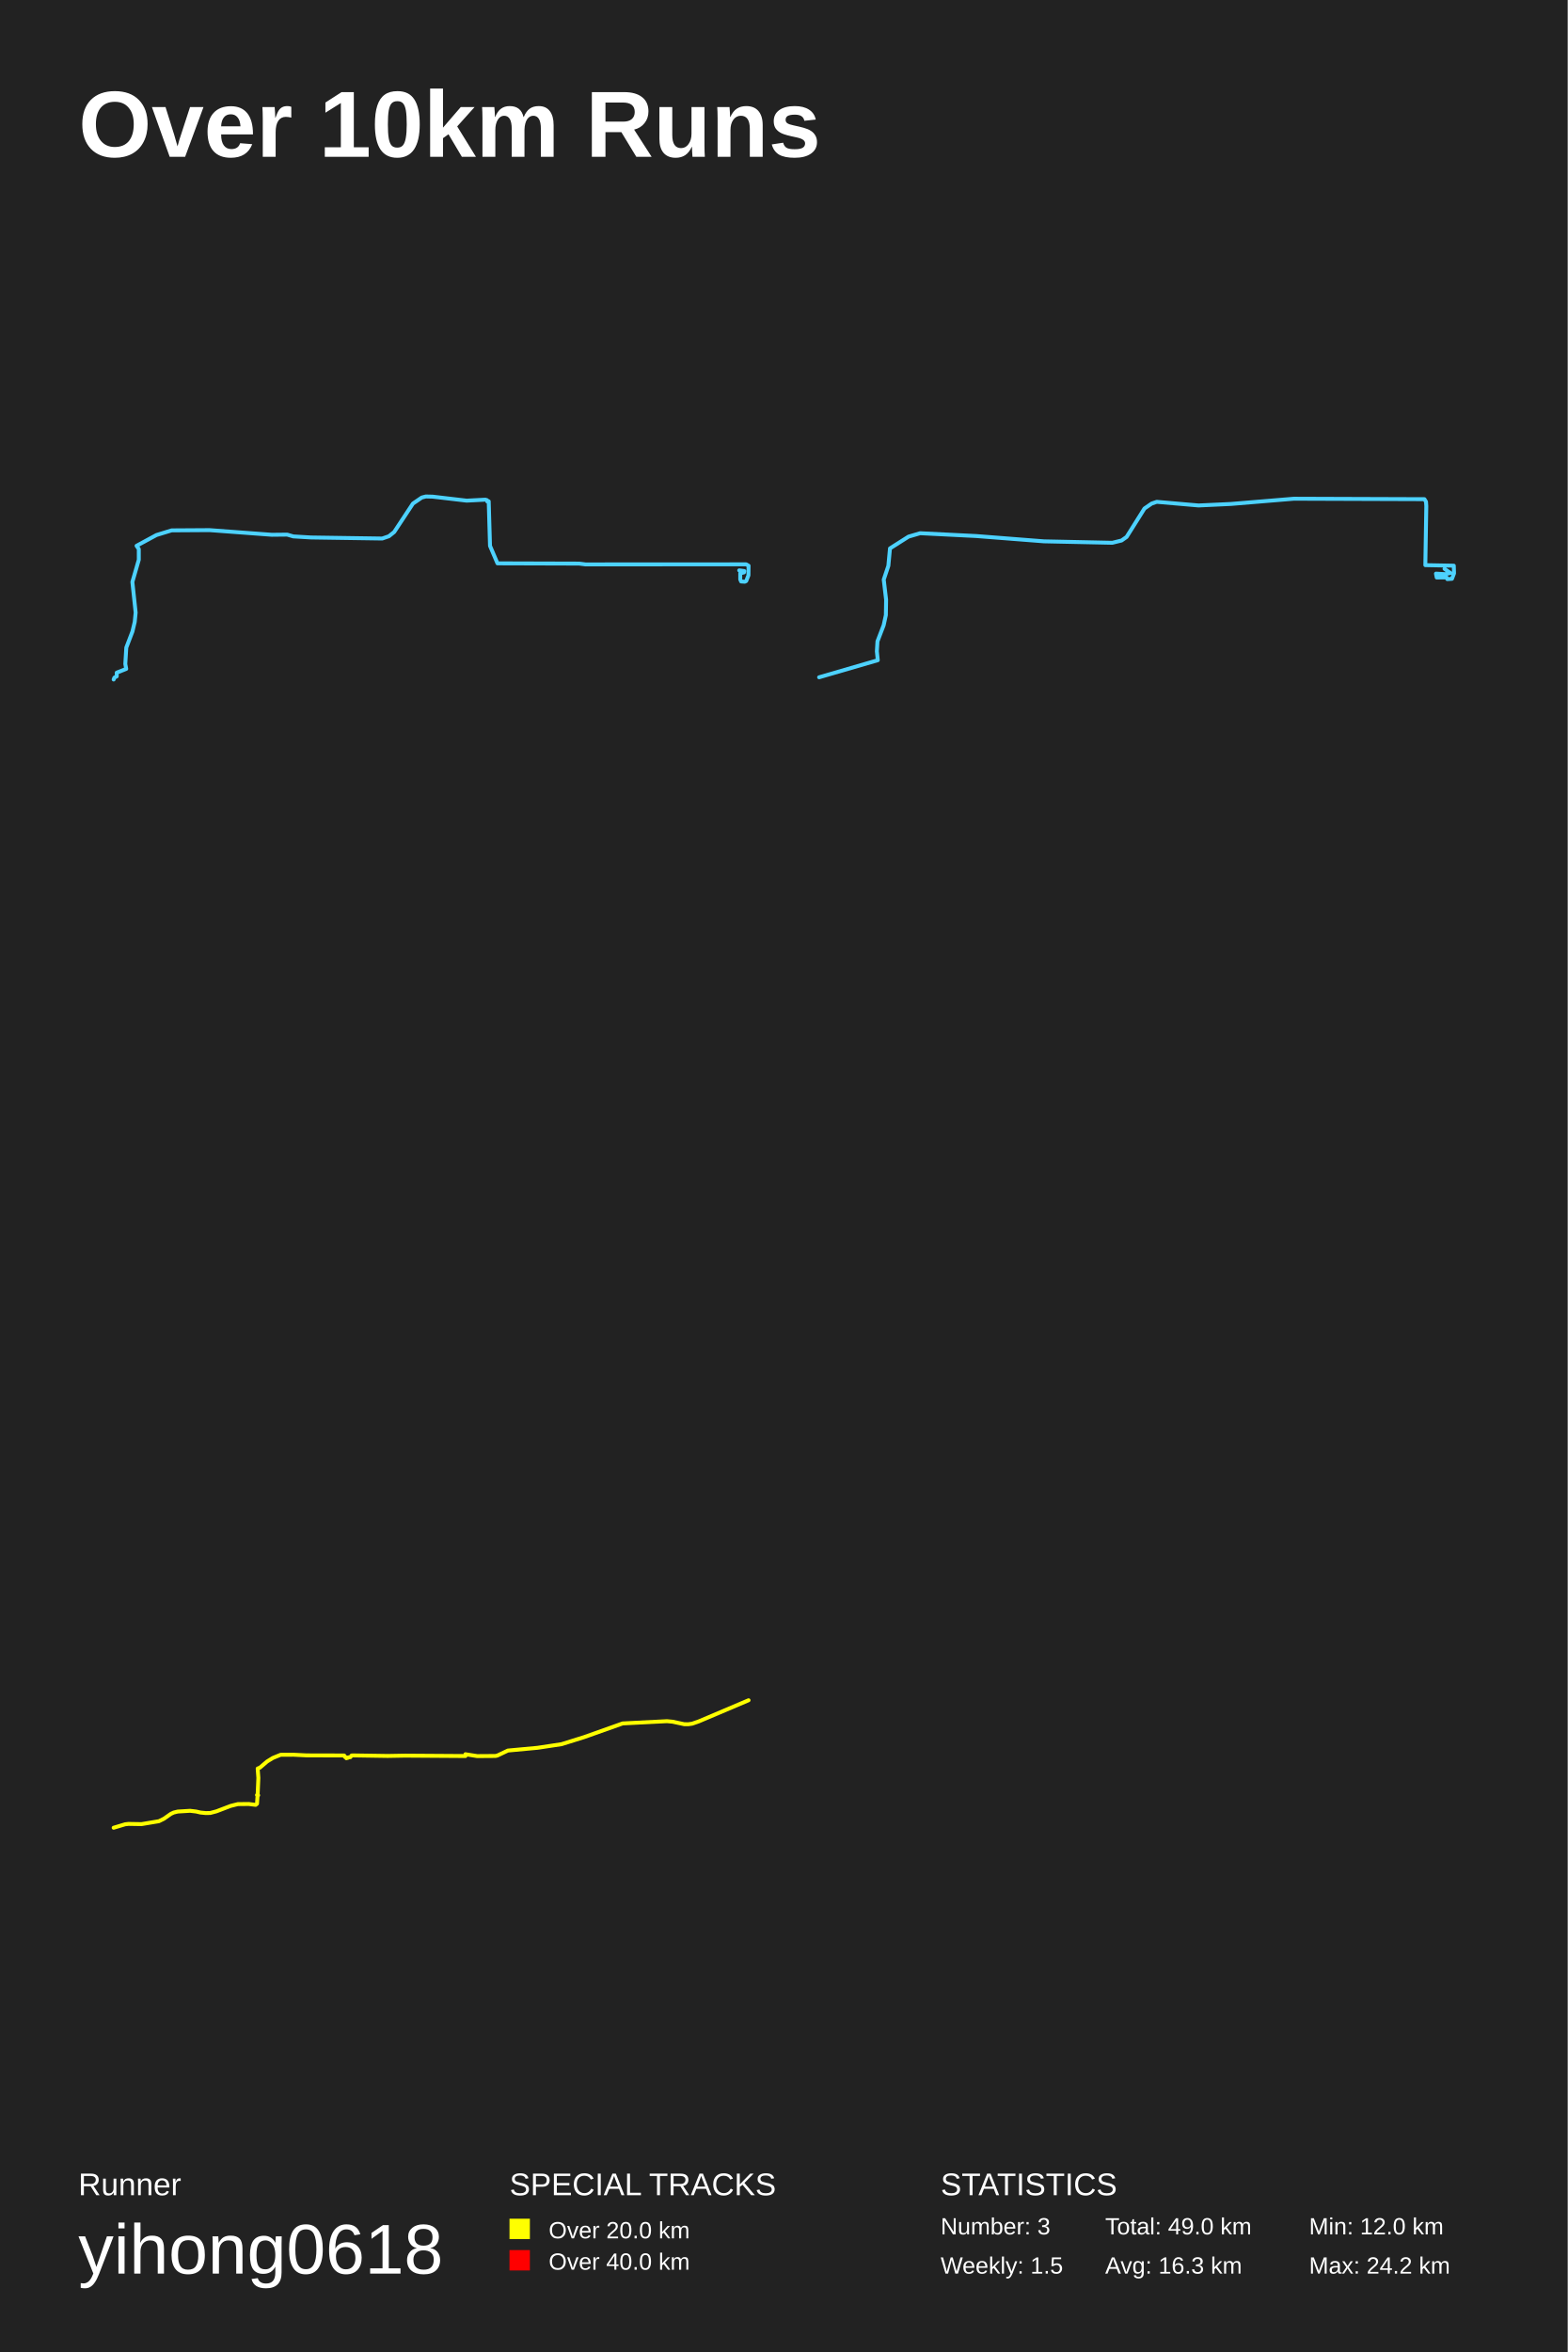
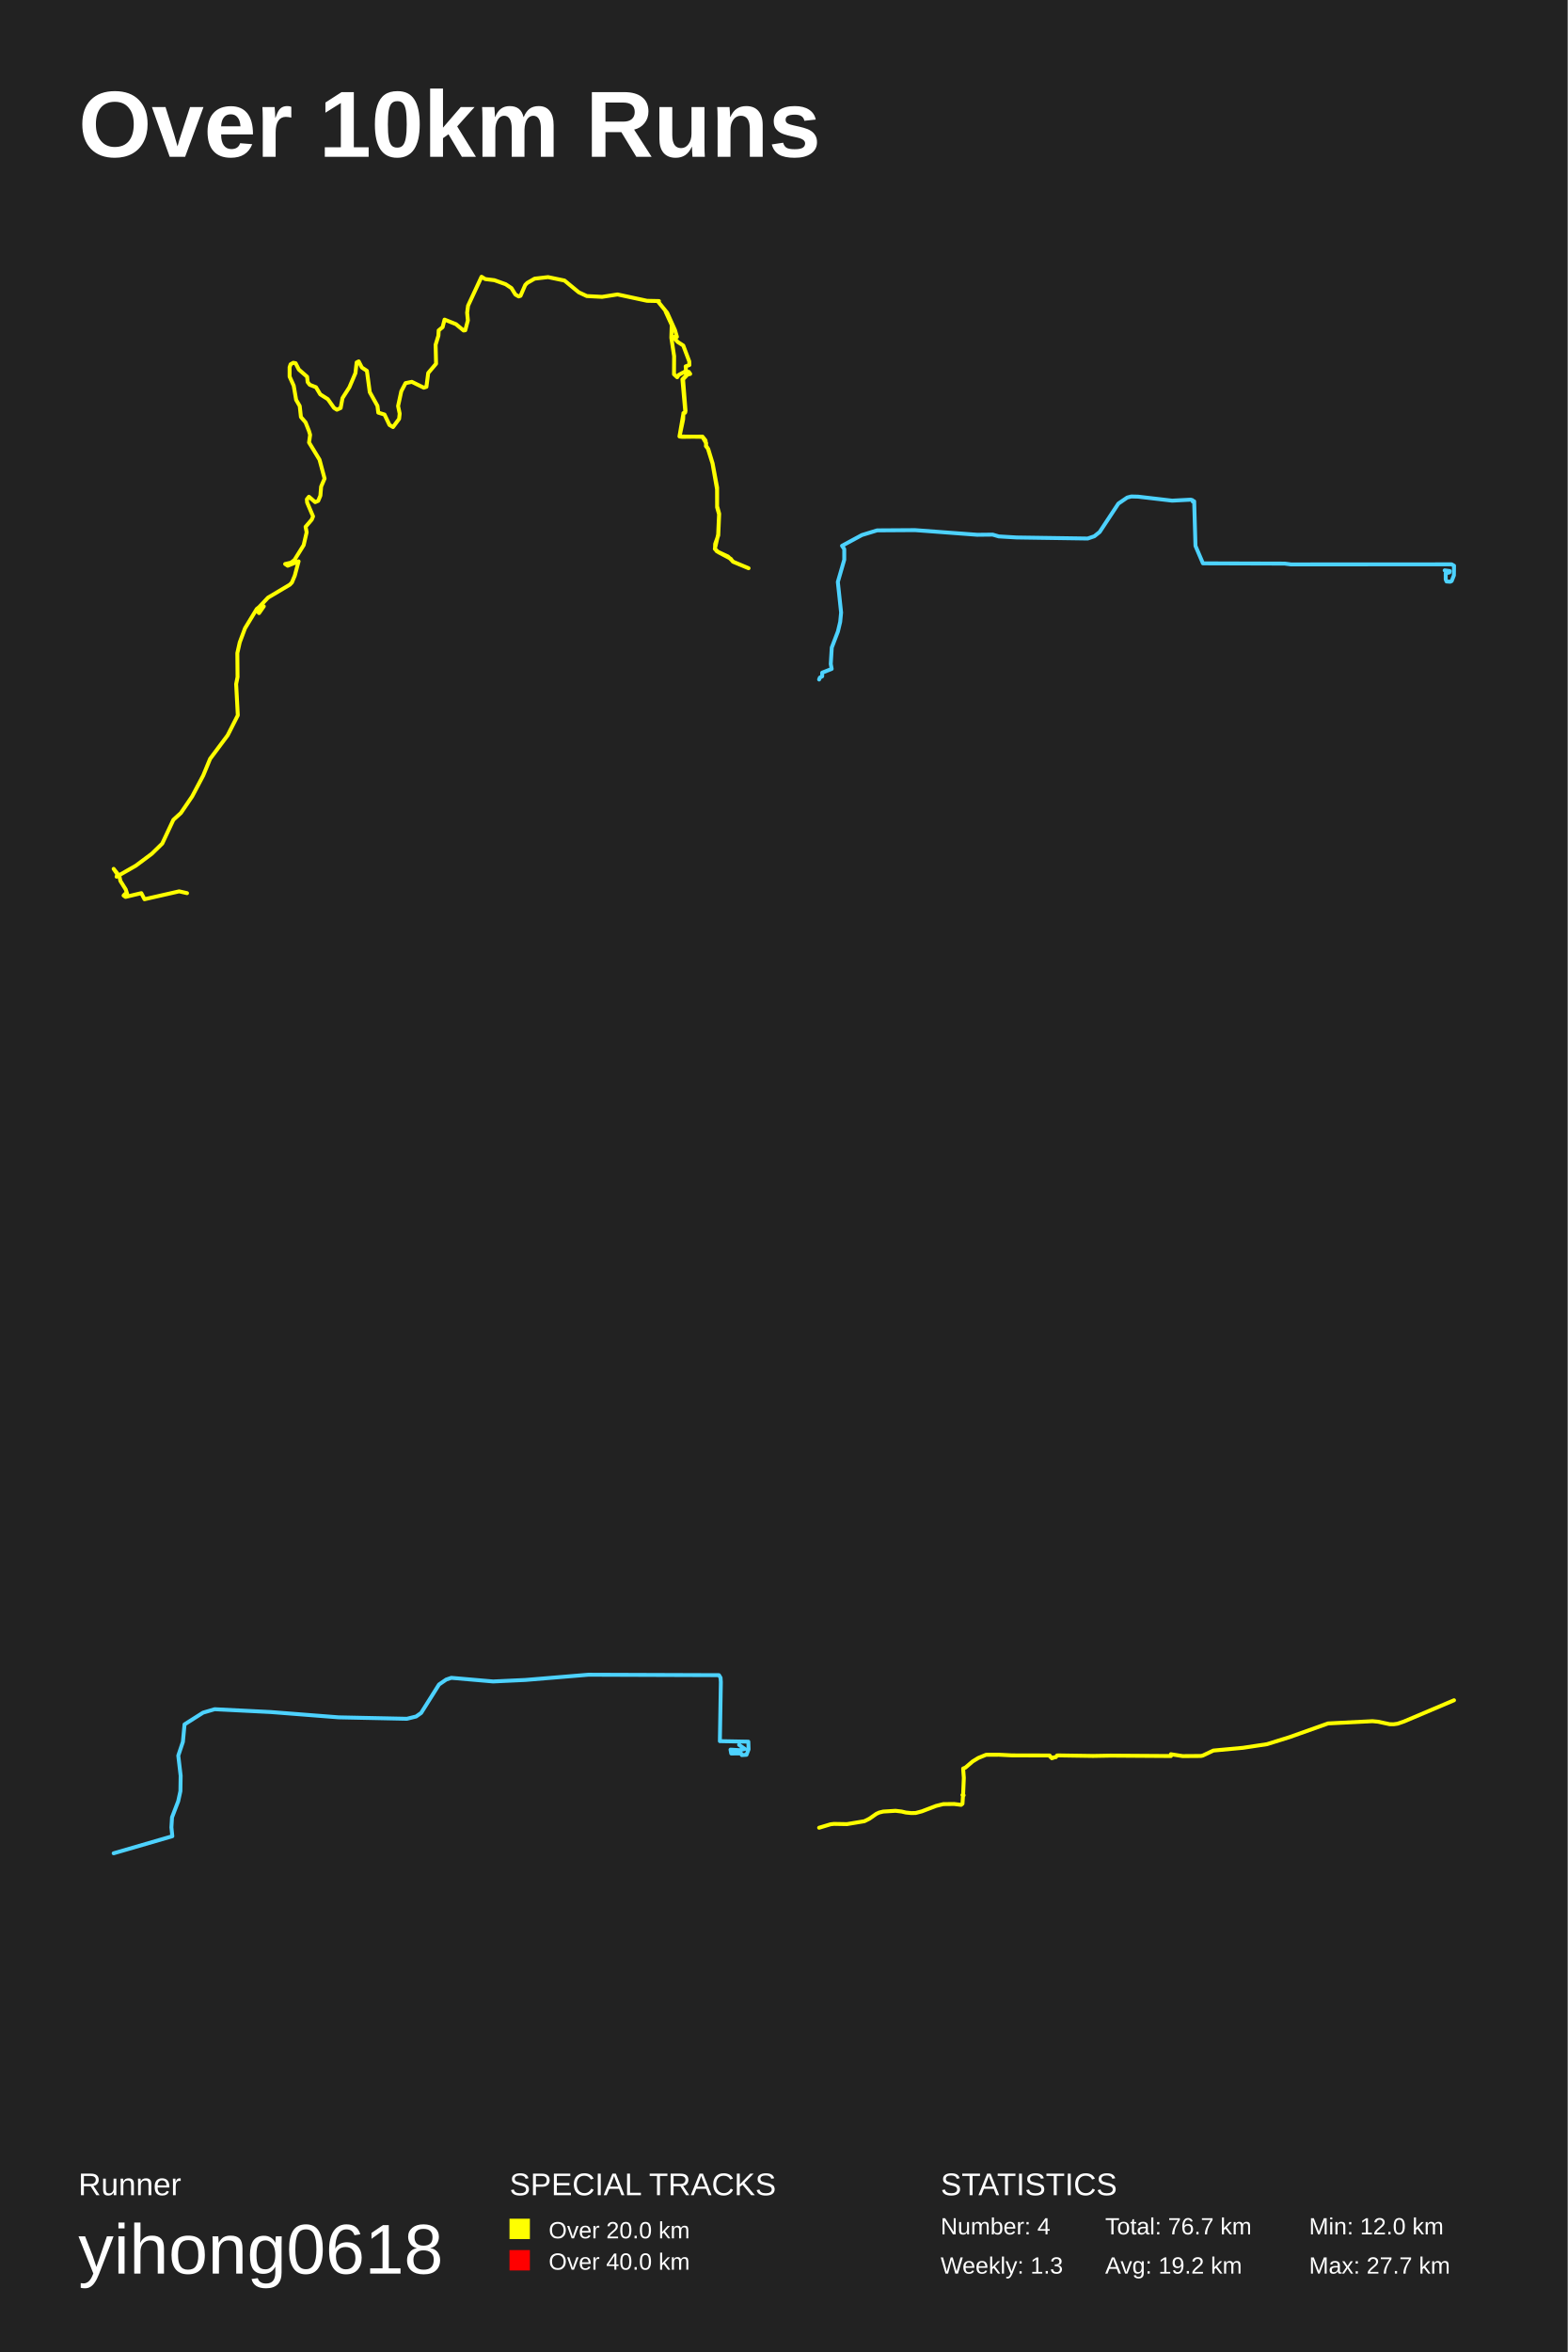
<svg xmlns="http://www.w3.org/2000/svg" baseProfile="full" height="300mm" version="1.1" viewBox="0,0,200,300" width="200mm">
  <defs />
  <rect fill="#222222" height="300" width="200" x="0" y="0" />
  <text fill="#FFFFFF" style="font-size:12px; font-family:Arial; font-weight:bold;" x="10" y="20">Over 10km Runs</text>
  <text fill="#FFFFFF" style="font-size:4px; font-family:Arial" x="10" y="280">Runner</text>
  <text fill="#FFFFFF" style="font-size:9px; font-family:Arial" x="10" y="290">yihong0618</text>
  <text fill="#FFFFFF" style="font-size:4px; font-family:Arial" x="65" y="280">SPECIAL TRACKS</text>
  <rect fill="yellow" height="2.6" width="2.6" x="65" y="283" />
  <text fill="#FFFFFF" style="font-size:3px; font-family:Arial" x="70" y="285.5">Over 20.0 km</text>
  <rect fill="red" height="2.6" width="2.6" x="65" y="287" />
  <text fill="#FFFFFF" style="font-size:3px; font-family:Arial" x="70" y="289.5">Over 40.0 km</text>
  <text fill="#FFFFFF" style="font-size:4px; font-family:Arial" x="120" y="280">STATISTICS</text>
-   <text fill="#FFFFFF" style="font-size:3px; font-family:Arial" x="120" y="285">Number: 3</text>
-   <text fill="#FFFFFF" style="font-size:3px; font-family:Arial" x="120" y="290">Weekly: 1.5</text>
-   <text fill="#FFFFFF" style="font-size:3px; font-family:Arial" x="141" y="285">Total: 49.0 km</text>
-   <text fill="#FFFFFF" style="font-size:3px; font-family:Arial" x="141" y="290">Avg: 16.3 km</text>
+   <text fill="#FFFFFF" style="font-size:3px; font-family:Arial" x="120" y="285">Number: 4</text>
+   <text fill="#FFFFFF" style="font-size:3px; font-family:Arial" x="120" y="290">Weekly: 1.3</text>
+   <text fill="#FFFFFF" style="font-size:3px; font-family:Arial" x="141" y="285">Total: 76.7 km</text>
+   <text fill="#FFFFFF" style="font-size:3px; font-family:Arial" x="141" y="290">Avg: 19.2 km</text>
  <text fill="#FFFFFF" style="font-size:3px; font-family:Arial" x="167" y="285">Min: 12.0 km</text>
-   <text fill="#FFFFFF" style="font-size:3px; font-family:Arial" x="167" y="290">Max: 24.2 km</text>
-   <polyline fill="none" points="94.306,72.752 94.949,72.835 94.915,73.012 94.439,73.127 94.439,73.907 94.548,74.168 95.024,74.199 95.199,74.105 95.483,73.387 95.5,72.158 95.191,71.981 74.699,71.991 73.889,71.887 63.467,71.856 62.515,69.628 62.348,63.942 62.165,63.973 62.131,63.796 61.914,63.733 59.534,63.858 55.192,63.348 54.324,63.327 53.806,63.463 52.679,64.233 50.29,67.857 49.614,68.399 48.762,68.69 39.685,68.555 37.422,68.42 36.637,68.191 34.675,68.211 26.734,67.618 21.899,67.649 19.961,68.243 17.423,69.617 17.707,70.034 17.707,71.398 16.888,74.23 17.306,78.135 17.189,79.322 16.897,80.551 16.112,82.602 15.986,84.695 16.103,85.319 14.892,85.798 14.892,86.267 14.592,86.433 14.5,86.673" stroke="#4DD2FF" stroke-linecap="round" stroke-linejoin="round" stroke-width="0.5" />
-   <polyline fill="none" points="104.5,86.388 111.984,84.212 111.868,83.081 111.945,81.804 112.736,79.744 113.016,78.458 113.047,76.495 112.744,73.932 113.334,72.172 113.543,69.948 115.909,68.448 117.39,68.013 124.525,68.371 133.188,69.048 141.905,69.232 143.084,68.942 143.728,68.487 146.008,64.86 146.923,64.231 147.575,64.009 152.911,64.473 157.029,64.28 165.072,63.612 181.723,63.67 181.925,63.999 181.963,64.551 181.839,72.085 185.469,72.153 185.5,73.13 185.236,73.826 184.639,73.865 184.546,73.652 183.29,73.661 183.197,73.168 184.383,73.236 185.027,73.081 184.29,72.559" stroke="#4DD2FF" stroke-linecap="round" stroke-linejoin="round" stroke-width="0.5" />
-   <polyline fill="none" points="14.5,233.13 15.97,232.688 16.392,232.64 18.055,232.668 20.273,232.297 20.914,231.981 21.801,231.357 22.162,231.191 22.675,231.065 24.247,230.97 25.02,231.061 25.575,231.191 26.25,231.258 26.823,231.246 27.612,231.037 29.425,230.346 30.341,230.117 31.732,230.101 32.613,230.212 32.79,230.066 32.863,228.968 32.936,228.992 32.787,228.956 32.869,228.936 32.961,226.768 32.873,225.58 33.167,225.457 34.077,224.679 34.809,224.229 35.807,223.822 37.448,223.818 39.112,223.901 43.909,223.913 43.998,224.099 44.299,224.186 44.188,224.268 44.226,224.205 44.343,224.225 44.499,224.146 44.702,224.126 44.857,223.913 45.069,223.905 49.461,223.972 51.67,223.933 59.382,223.984 59.376,223.755 60.878,223.992 63.201,223.976 63.442,223.925 64.795,223.285 68.578,222.934 71.642,222.471 74.513,221.575 79.434,219.825 85.091,219.537 85.81,219.604 87.29,219.924 87.813,219.928 88.307,219.857 89.131,219.572 95.5,216.87" stroke="yellow" stroke-linecap="round" stroke-linejoin="round" stroke-width="0.5" />
+   <text fill="#FFFFFF" style="font-size:3px; font-family:Arial" x="167" y="290">Max: 27.7 km</text>
+   <polyline fill="none" points="84.915,39.747 85.697,41.455 85.646,43.075 86.003,45.429 85.986,47.739 86.394,48.122 86.581,47.827 87.125,47.531 87.712,47.498 88.018,47.641 87.576,47.86 87.057,48.385 87.431,52.567 87.185,52.687 87.151,53.497 86.692,55.676 89.608,55.72 90.093,56.53 90.059,56.902 90.314,57.23 90.9,59.113 91.478,62.408 91.487,64.706 91.734,65.593 91.623,68.165 91.198,70.014 91.657,70.441 93.23,71.273 93.493,71.634 95.5,72.477 93.562,71.667 92.864,70.977 91.436,70.31 91.215,69.981 91.24,69.379 91.632,68.285 91.751,65.527 91.487,64.575 91.487,62.189 90.917,59.124 90.356,57.274 90.101,56.88 90.008,56.179 89.617,55.687 87.04,55.72 86.726,55.687 86.7,55.544 86.683,55.665 87.193,52.709 87.397,52.644 87.457,52.392 87.142,48.374 87.704,47.783 88.052,47.695 87.874,47.433 87.329,47.411 87.533,47.378 87.474,46.732 87.95,46.557 87.933,46.097 87.168,44.072 86.454,43.612 85.884,42.977 86.36,42.966 86.114,42.112 85.119,39.9 83.912,38.422 84.065,38.4 82.551,38.368 78.785,37.557 76.812,37.864 74.865,37.765 73.837,37.284 72.017,35.784 69.917,35.346 68.208,35.543 67.273,36.079 67.009,36.342 66.406,37.732 66.168,37.809 65.751,37.568 65.249,36.747 64.51,36.254 63.073,35.74 61.908,35.597 61.432,35.302 59.714,38.992 59.595,39.889 59.689,40.864 59.357,42.123 59.145,42.156 58.167,41.346 56.713,40.765 56.467,41.729 55.965,42.145 55.931,42.813 55.574,43.973 55.633,46.393 54.63,47.575 54.401,49.338 54.061,49.447 52.539,48.703 51.739,48.867 51.195,49.907 50.787,51.79 50.991,52.764 50.915,53.432 50.141,54.472 49.69,54.209 49.053,52.873 48.262,52.633 48.152,51.768 47.174,50.016 46.808,47.301 46.162,46.874 45.762,46.097 45.499,46.228 45.346,47.586 44.572,49.403 43.696,50.772 43.458,52.041 42.982,52.26 42.617,52.031 41.826,50.914 40.857,50.301 40.313,49.392 39.513,49.075 39.25,48.735 39.182,48.057 38.127,47.137 37.711,46.327 37.413,46.272 37.073,46.469 36.946,46.841 36.946,48.035 37.473,49.206 37.779,51.001 38.238,51.79 38.391,53.191 38.986,53.881 39.42,54.975 39.564,55.468 39.428,56.442 40.763,58.631 41.409,61.039 40.967,62.068 40.874,63.217 40.593,63.885 40.211,64.049 39.411,63.36 39.148,63.688 39.182,64.093 39.938,65.866 39.768,66.282 38.986,67.191 39.122,67.891 38.74,69.533 37.566,71.426 37.133,71.765 36.376,71.94 36.708,72.159 38.093,71.601 37.609,73.418 37.243,74.293 36.971,74.578 34.191,76.23 32.686,77.828 33.052,78.2 33.655,77.336 33.46,77.401 33.468,77.544 33.069,77.423 32.754,77.675 31.258,80.137 30.586,81.932 30.28,83.3 30.306,86.352 30.127,87.25 30.34,91.232 29.047,93.782 26.803,96.791 25.927,98.913 24.516,101.582 23.079,103.694 22.118,104.569 20.698,107.599 19.363,108.901 17.323,110.421 14.874,111.821 14.985,111.537 14.5,110.826 15.223,111.734 15.359,112.368 16.039,113.451 16.226,114.031 15.962,114.02 15.767,114.228 16.013,114.403 18.028,113.922 18.436,114.698 22.858,113.692 23.861,113.922" stroke="yellow" stroke-linecap="round" stroke-linejoin="round" stroke-width="0.5" />
+   <polyline fill="none" points="184.306,72.752 184.949,72.835 184.915,73.012 184.439,73.127 184.439,73.907 184.548,74.168 185.024,74.199 185.199,74.105 185.483,73.387 185.5,72.158 185.191,71.981 164.699,71.991 163.889,71.887 153.467,71.856 152.515,69.628 152.348,63.942 152.165,63.973 152.131,63.796 151.914,63.733 149.534,63.858 145.192,63.348 144.324,63.327 143.806,63.463 142.679,64.233 140.29,67.857 139.614,68.399 138.762,68.69 129.685,68.555 127.422,68.42 126.637,68.191 124.675,68.211 116.734,67.618 111.899,67.649 109.961,68.243 107.423,69.617 107.707,70.034 107.707,71.398 106.888,74.23 107.306,78.135 107.189,79.322 106.897,80.551 106.112,82.602 105.986,84.695 106.103,85.319 104.892,85.798 104.892,86.267 104.592,86.433 104.5,86.673" stroke="#4DD2FF" stroke-linecap="round" stroke-linejoin="round" stroke-width="0.5" />
+   <polyline fill="none" points="14.5,236.388 21.984,234.212 21.868,233.081 21.945,231.804 22.736,229.744 23.016,228.458 23.047,226.495 22.744,223.932 23.334,222.172 23.543,219.948 25.909,218.448 27.39,218.013 34.525,218.371 43.188,219.048 51.905,219.232 53.084,218.942 53.728,218.487 56.008,214.86 56.923,214.231 57.575,214.009 62.911,214.473 67.029,214.28 75.072,213.612 91.723,213.67 91.925,213.999 91.963,214.551 91.839,222.085 95.469,222.153 95.5,223.13 95.236,223.826 94.639,223.865 94.546,223.652 93.29,223.661 93.197,223.168 94.383,223.236 95.027,223.081 94.29,222.559" stroke="#4DD2FF" stroke-linecap="round" stroke-linejoin="round" stroke-width="0.5" />
+   <polyline fill="none" points="104.5,233.13 105.97,232.688 106.392,232.64 108.055,232.668 110.273,232.297 110.914,231.981 111.801,231.357 112.162,231.191 112.675,231.065 114.247,230.97 115.02,231.061 115.575,231.191 116.25,231.258 116.823,231.246 117.612,231.037 119.425,230.346 120.341,230.117 121.732,230.101 122.613,230.212 122.79,230.066 122.863,228.968 122.936,228.992 122.787,228.956 122.869,228.936 122.961,226.768 122.873,225.58 123.167,225.457 124.077,224.679 124.809,224.229 125.807,223.822 127.448,223.818 129.112,223.901 133.909,223.913 133.998,224.099 134.299,224.186 134.188,224.268 134.226,224.205 134.343,224.225 134.499,224.146 134.702,224.126 134.857,223.913 135.069,223.905 139.461,223.972 141.67,223.933 149.382,223.984 149.376,223.755 150.878,223.992 153.201,223.976 153.442,223.925 154.795,223.285 158.578,222.934 161.642,222.471 164.513,221.575 169.434,219.825 175.091,219.537 175.81,219.604 177.29,219.924 177.813,219.928 178.307,219.857 179.131,219.572 185.5,216.87" stroke="yellow" stroke-linecap="round" stroke-linejoin="round" stroke-width="0.5" />
</svg>
